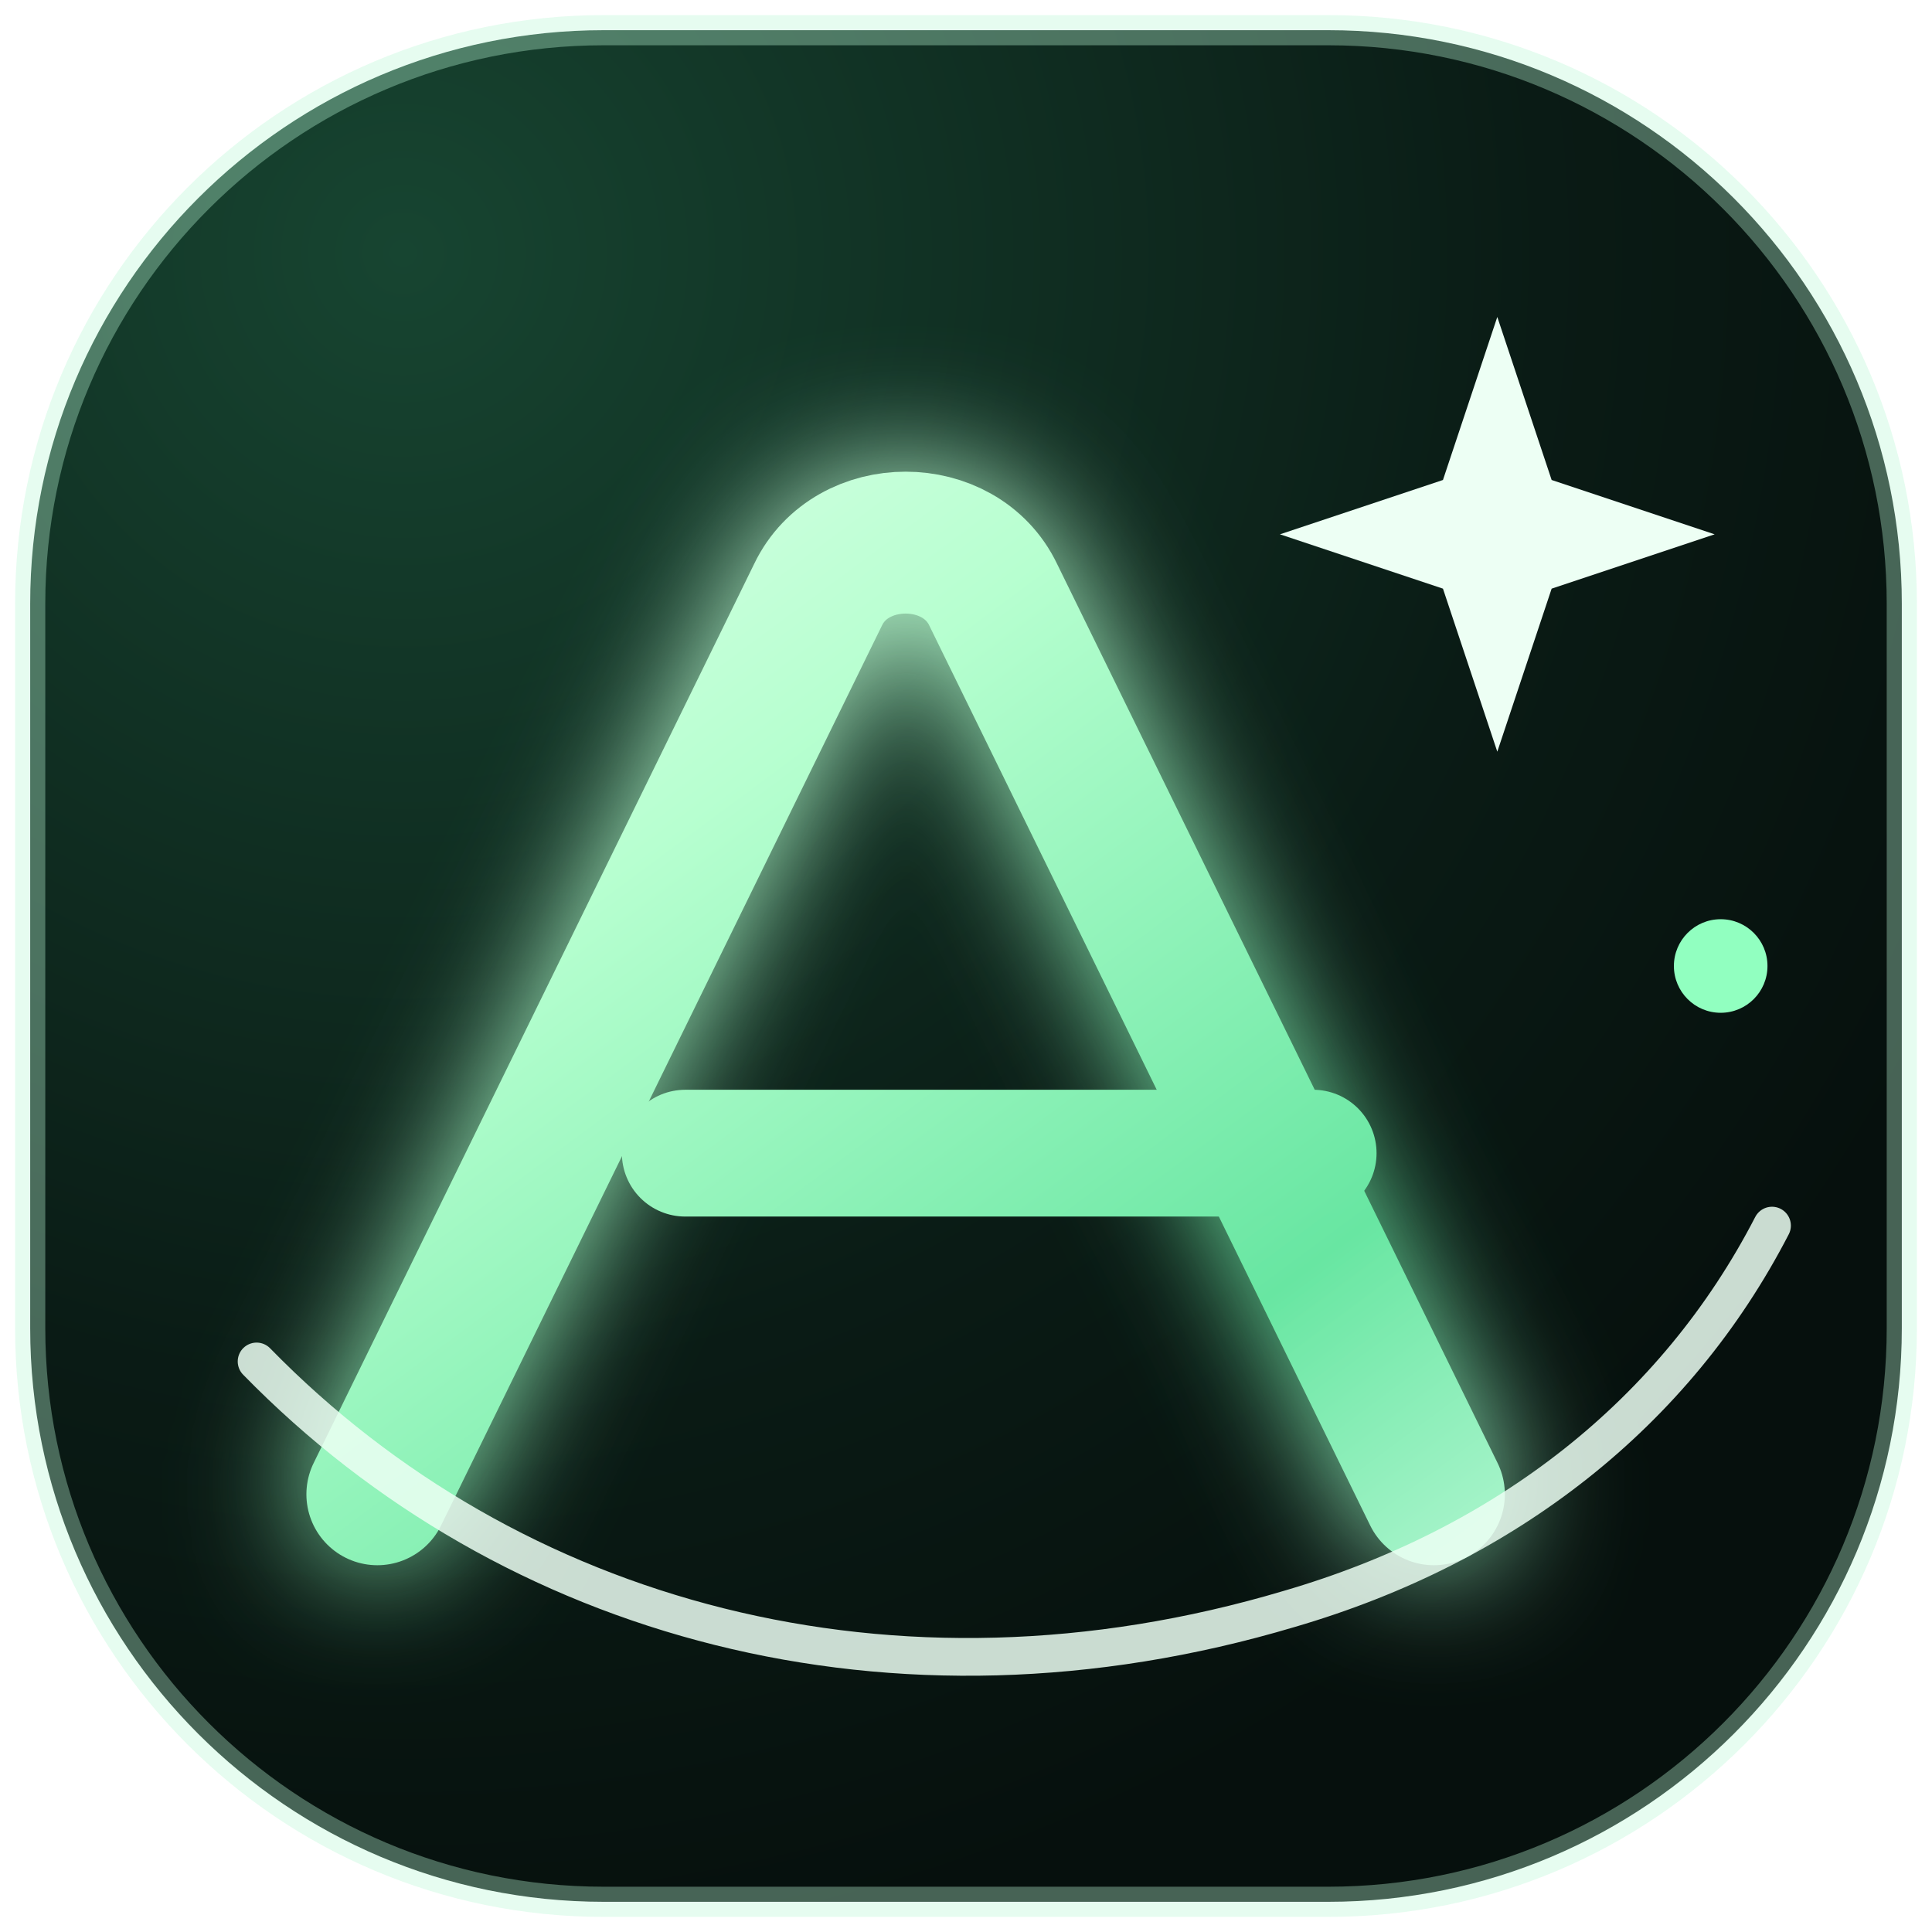
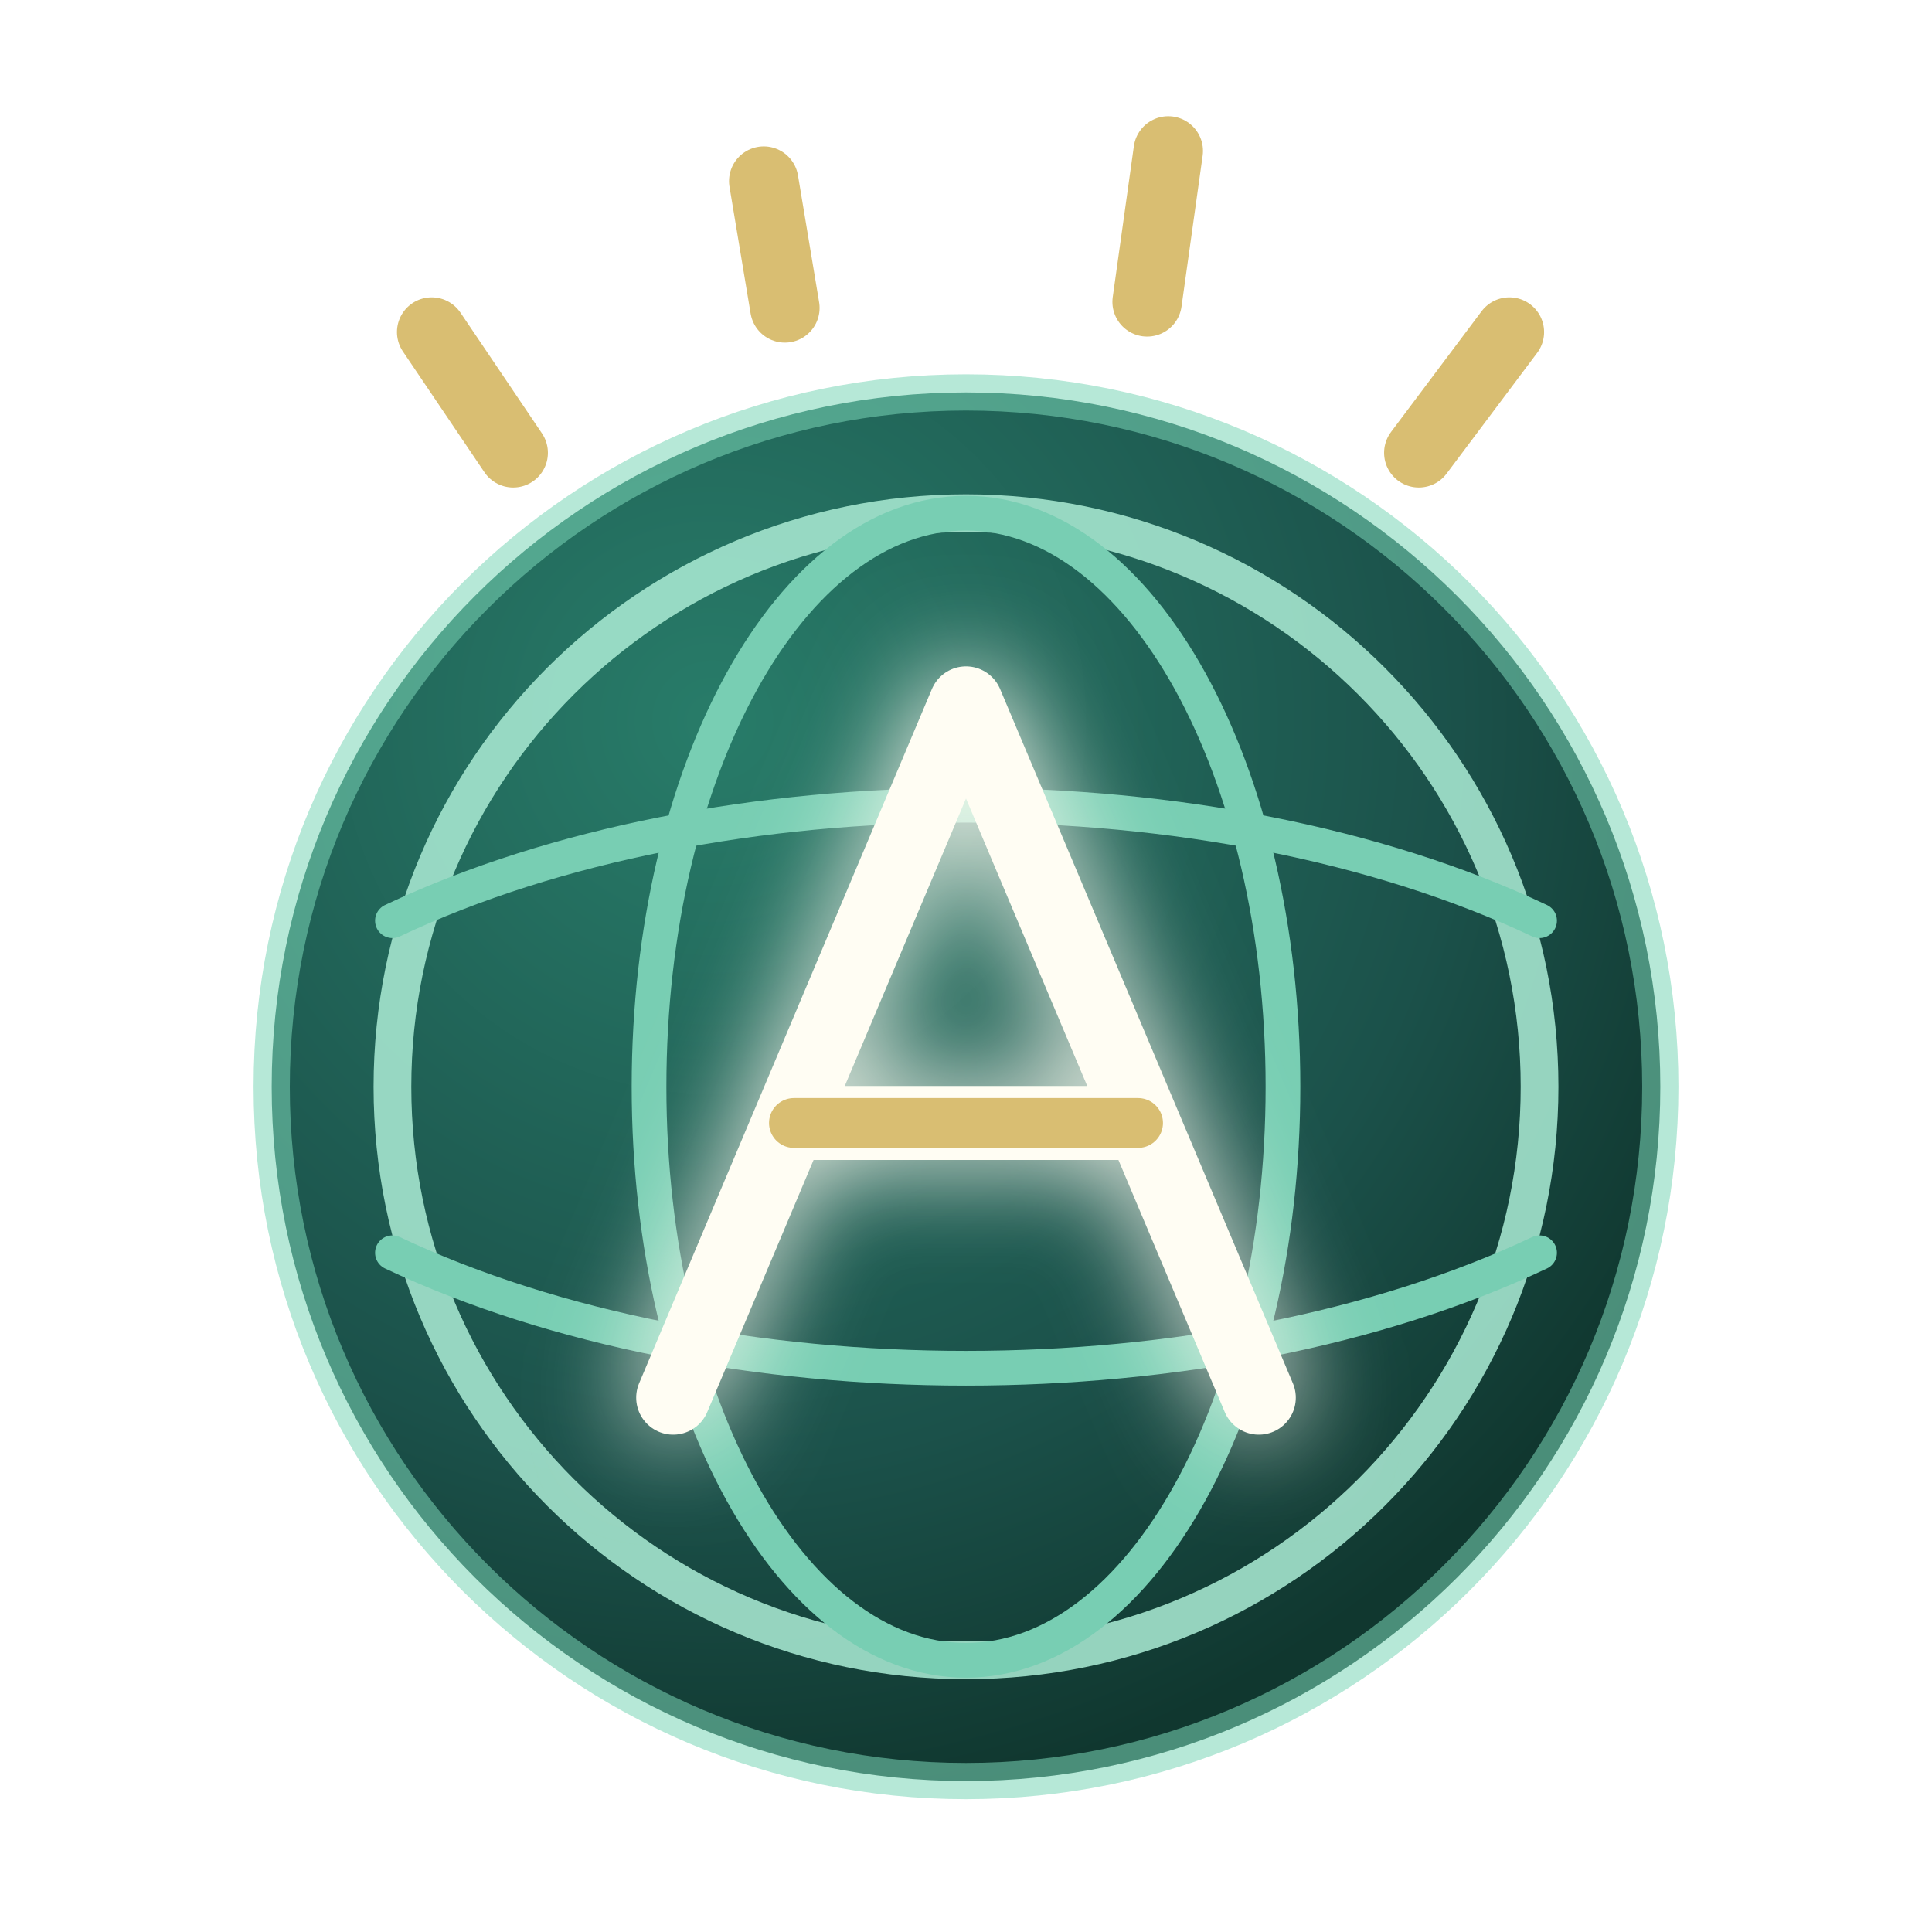
- <svg xmlns="http://www.w3.org/2000/svg" viewBox="0 0 64 64" role="img" aria-labelledby="title">
+ <svg xmlns="http://www.w3.org/2000/svg" viewBox="0 0 64 64" role="img" aria-labelledby="title desc">
  <defs>
-     <radialGradient id="panel" cx="20%" cy="12%" r="92%">
-       <stop stop-color="#174531" />
-       <stop offset=".66" stop-color="#0a1b15" />
-       <stop offset="1" stop-color="#06100d" />
+     <radialGradient id="orb" cx="32%" cy="24%" r="78%">
+       <stop stop-color="#287c69" />
+       <stop offset=".68" stop-color="#1b514a" />
+       <stop offset="1" stop-color="#10372f" />
    </radialGradient>
-     <linearGradient id="metal" x1="12" y1="5" x2="52" y2="59" gradientUnits="userSpaceOnUse">
-       <stop stop-color="#f3fff7" />
-       <stop offset=".36" stop-color="#b7ffd0" />
-       <stop offset=".72" stop-color="#68e6a2" />
-       <stop offset="1" stop-color="#d9ffea" />
-     </linearGradient>
-     <filter id="glow" x="-50%" y="-50%" width="200%" height="200%">
-       <feGaussianBlur stdDeviation="2.1" result="blur" />
+     <filter id="soft-glow" x="-40%" y="-40%" width="180%" height="180%">
+       <feGaussianBlur stdDeviation="1.7" result="b" />
      <feMerge>
-         <feMergeNode in="blur" />
+         <feMergeNode in="b" />
        <feMergeNode in="SourceGraphic" />
      </feMerge>
    </filter>
  </defs>
-   <rect x="1" y="1" width="62" height="62" rx="19" fill="url(#panel)" stroke="#bcf8d6" stroke-opacity=".36" />
-   <path d="M12.5 49.5 27.1 19.7c1.1-2.3 4.7-2.3 5.8 0l14.6 29.8" fill="none" stroke="url(#metal)" stroke-width="4.7" stroke-linecap="round" stroke-linejoin="round" filter="url(#glow)" />
-   <path d="M22.7 38.2h20.8" fill="none" stroke="url(#metal)" stroke-width="4.2" stroke-linecap="round" />
-   <path d="M8.5 45.1c8.4 8.6 21.1 12.1 34.2 8.2 7.2-2.1 12.8-6.5 16-12.7" fill="none" stroke="#ecfff3" stroke-opacity=".85" stroke-width="1.25" stroke-linecap="round" />
-   <path d="m49.6 10.5 1.8 5.4 5.4 1.8-5.4 1.8-1.8 5.4-1.8-5.4-5.4-1.8 5.4-1.8 1.8-5.4Z" fill="#edfff4" />
-   <circle cx="57" cy="32" r="1.55" fill="#91ffc0" />
+   <g fill="none" stroke-linecap="round" stroke-linejoin="round">
+     <path d="M17 15 14.3 11M26 10.2 25.3 6M38 10 38.7 5M47 15 50 11" stroke="#d9be72" stroke-width="2.3" />
+     <circle cx="32" cy="36" r="23" fill="url(#orb)" stroke="#7bd4b6" stroke-opacity=".55" stroke-width="1.2" />
+     <circle cx="32" cy="36" r="19" stroke="#a7e7d1" stroke-opacity=".88" stroke-width="1.25" />
+     <ellipse cx="32" cy="36" rx="10.5" ry="19" stroke="#78ceb3" stroke-width="1.15" />
+     <path d="M13 30.5c10.8-5.1 27.2-5.1 38 0M13 41.5c10.8 5.1 27.2 5.1 38 0" stroke="#78ceb3" stroke-width="1.15" />
+     <path d="m22.3 46.3 9.7-23 9.7 23M26.3 37.2h11.4" stroke="#fffdf3" stroke-width="2.45" filter="url(#soft-glow)" />
+     <path d="M26.3 37.2h11.4" stroke="#d9be72" stroke-width="1.65" />
+   </g>
</svg>
